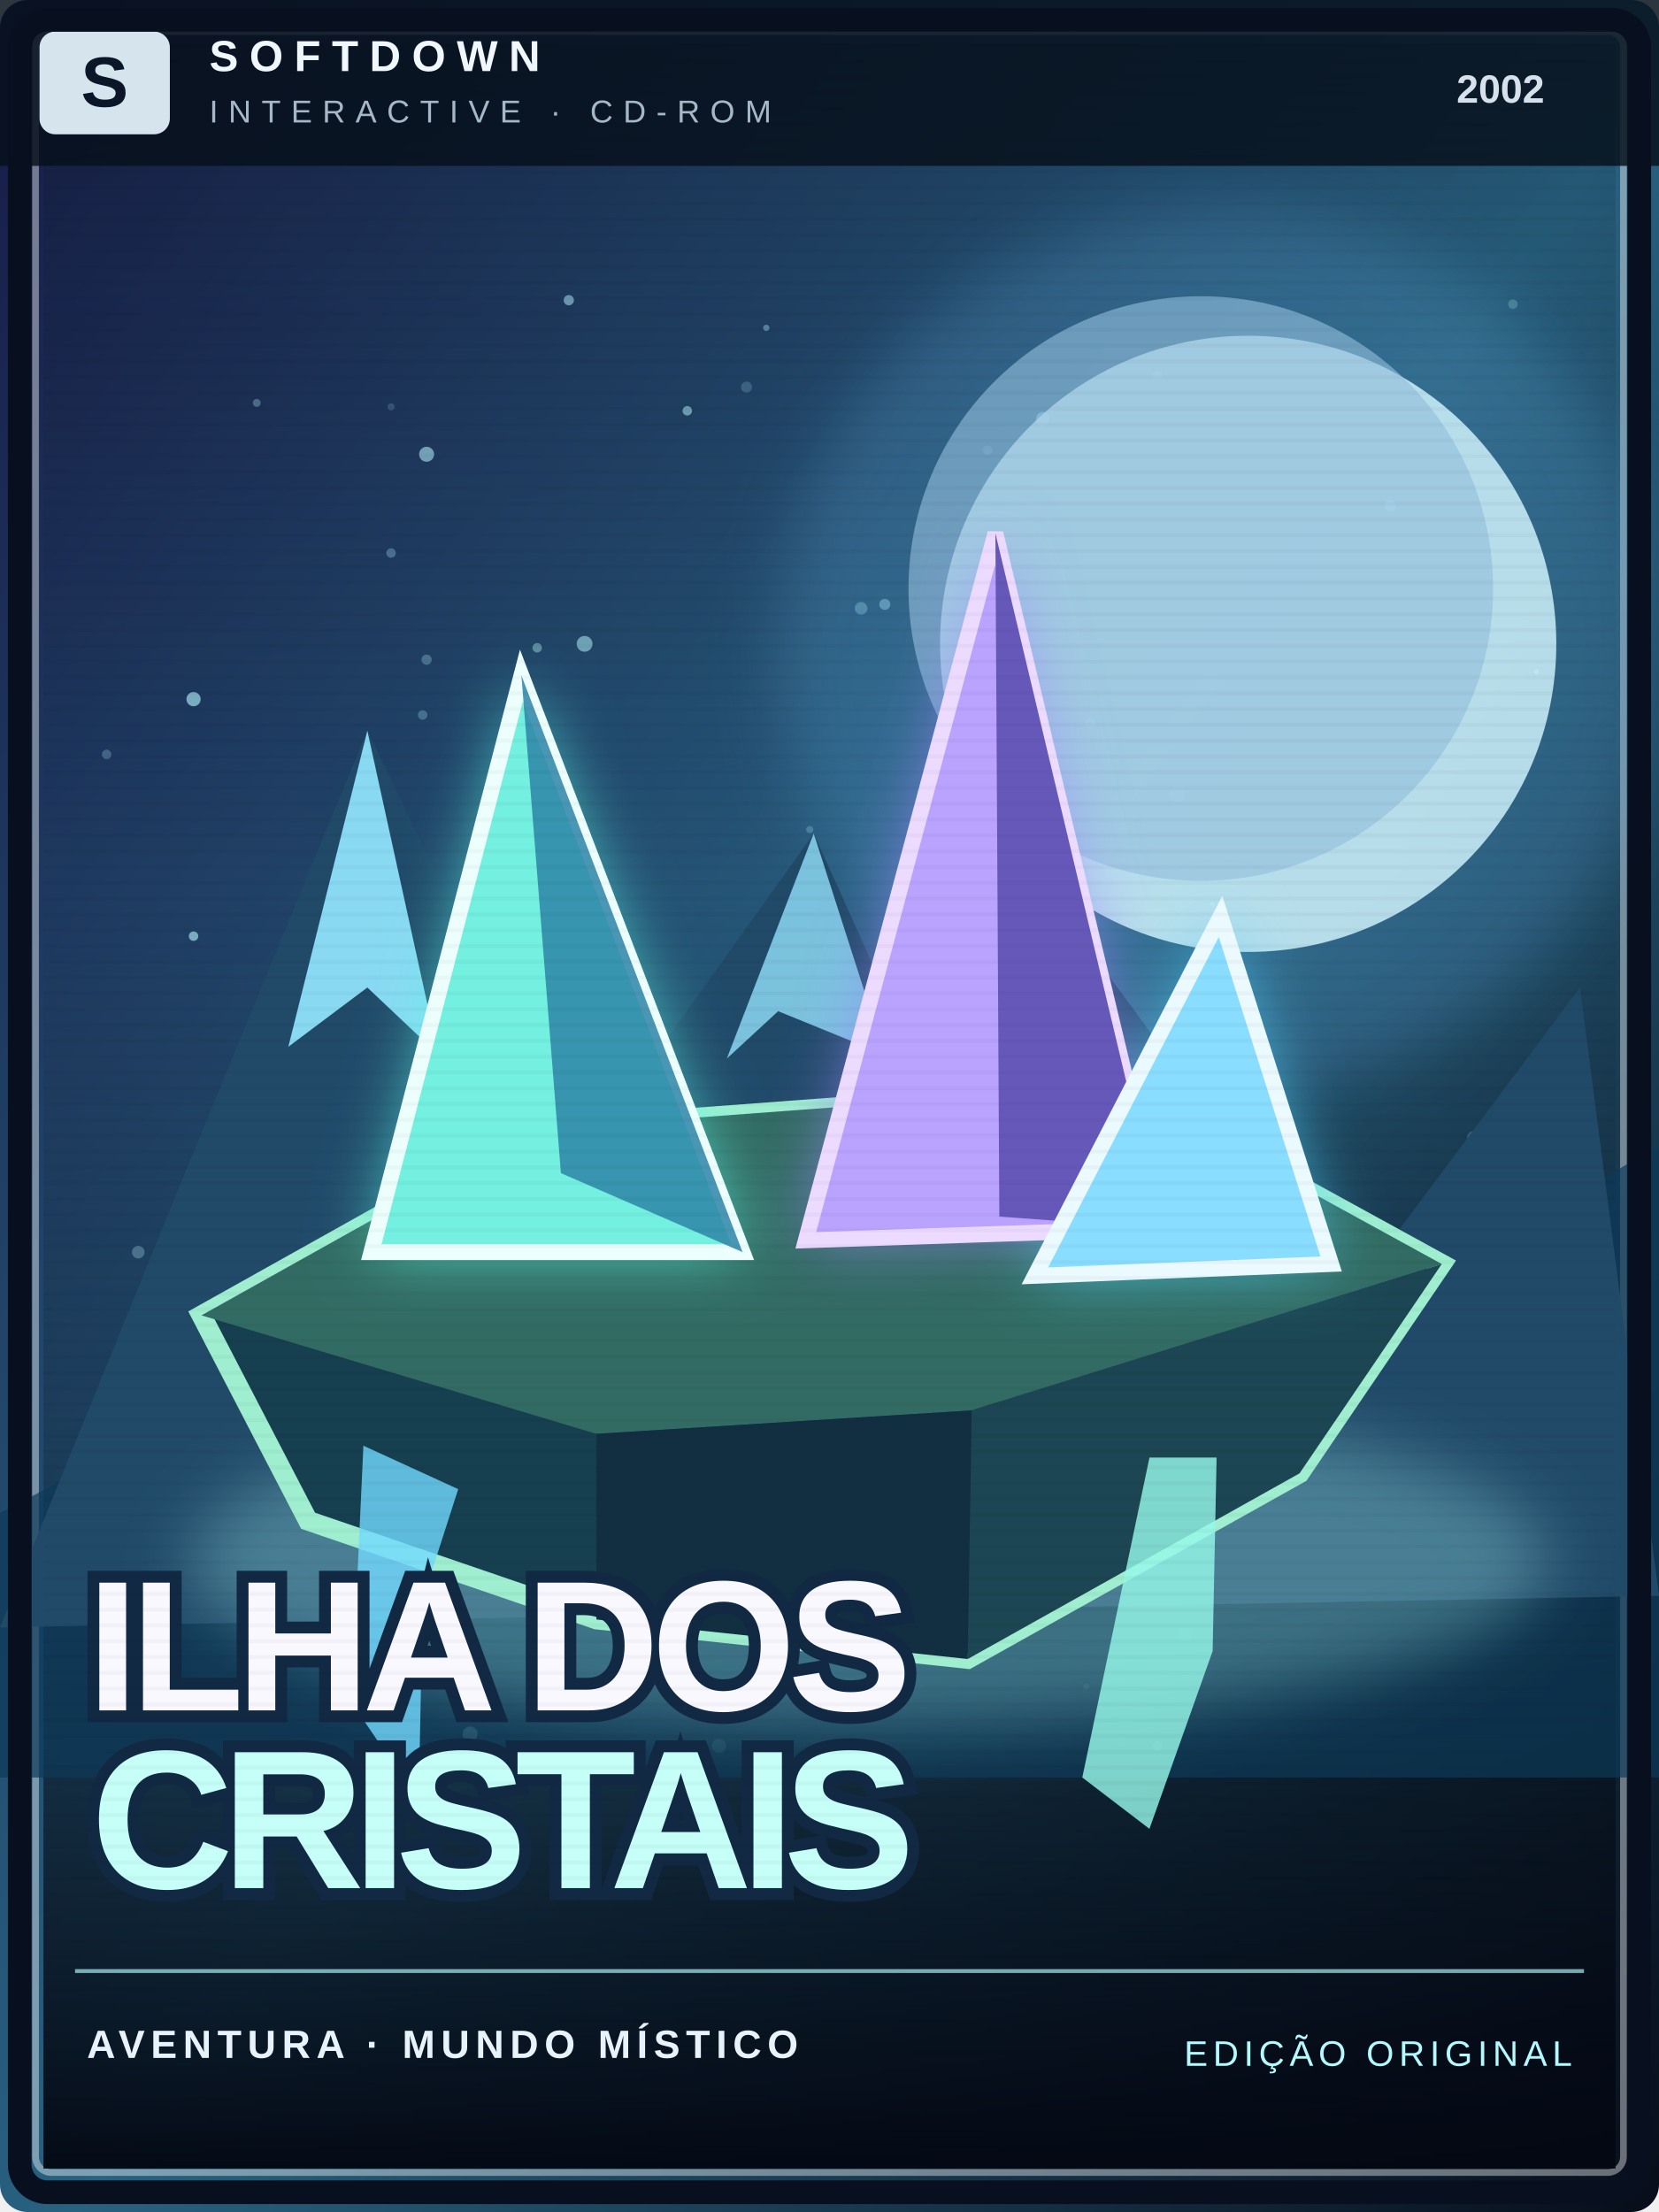
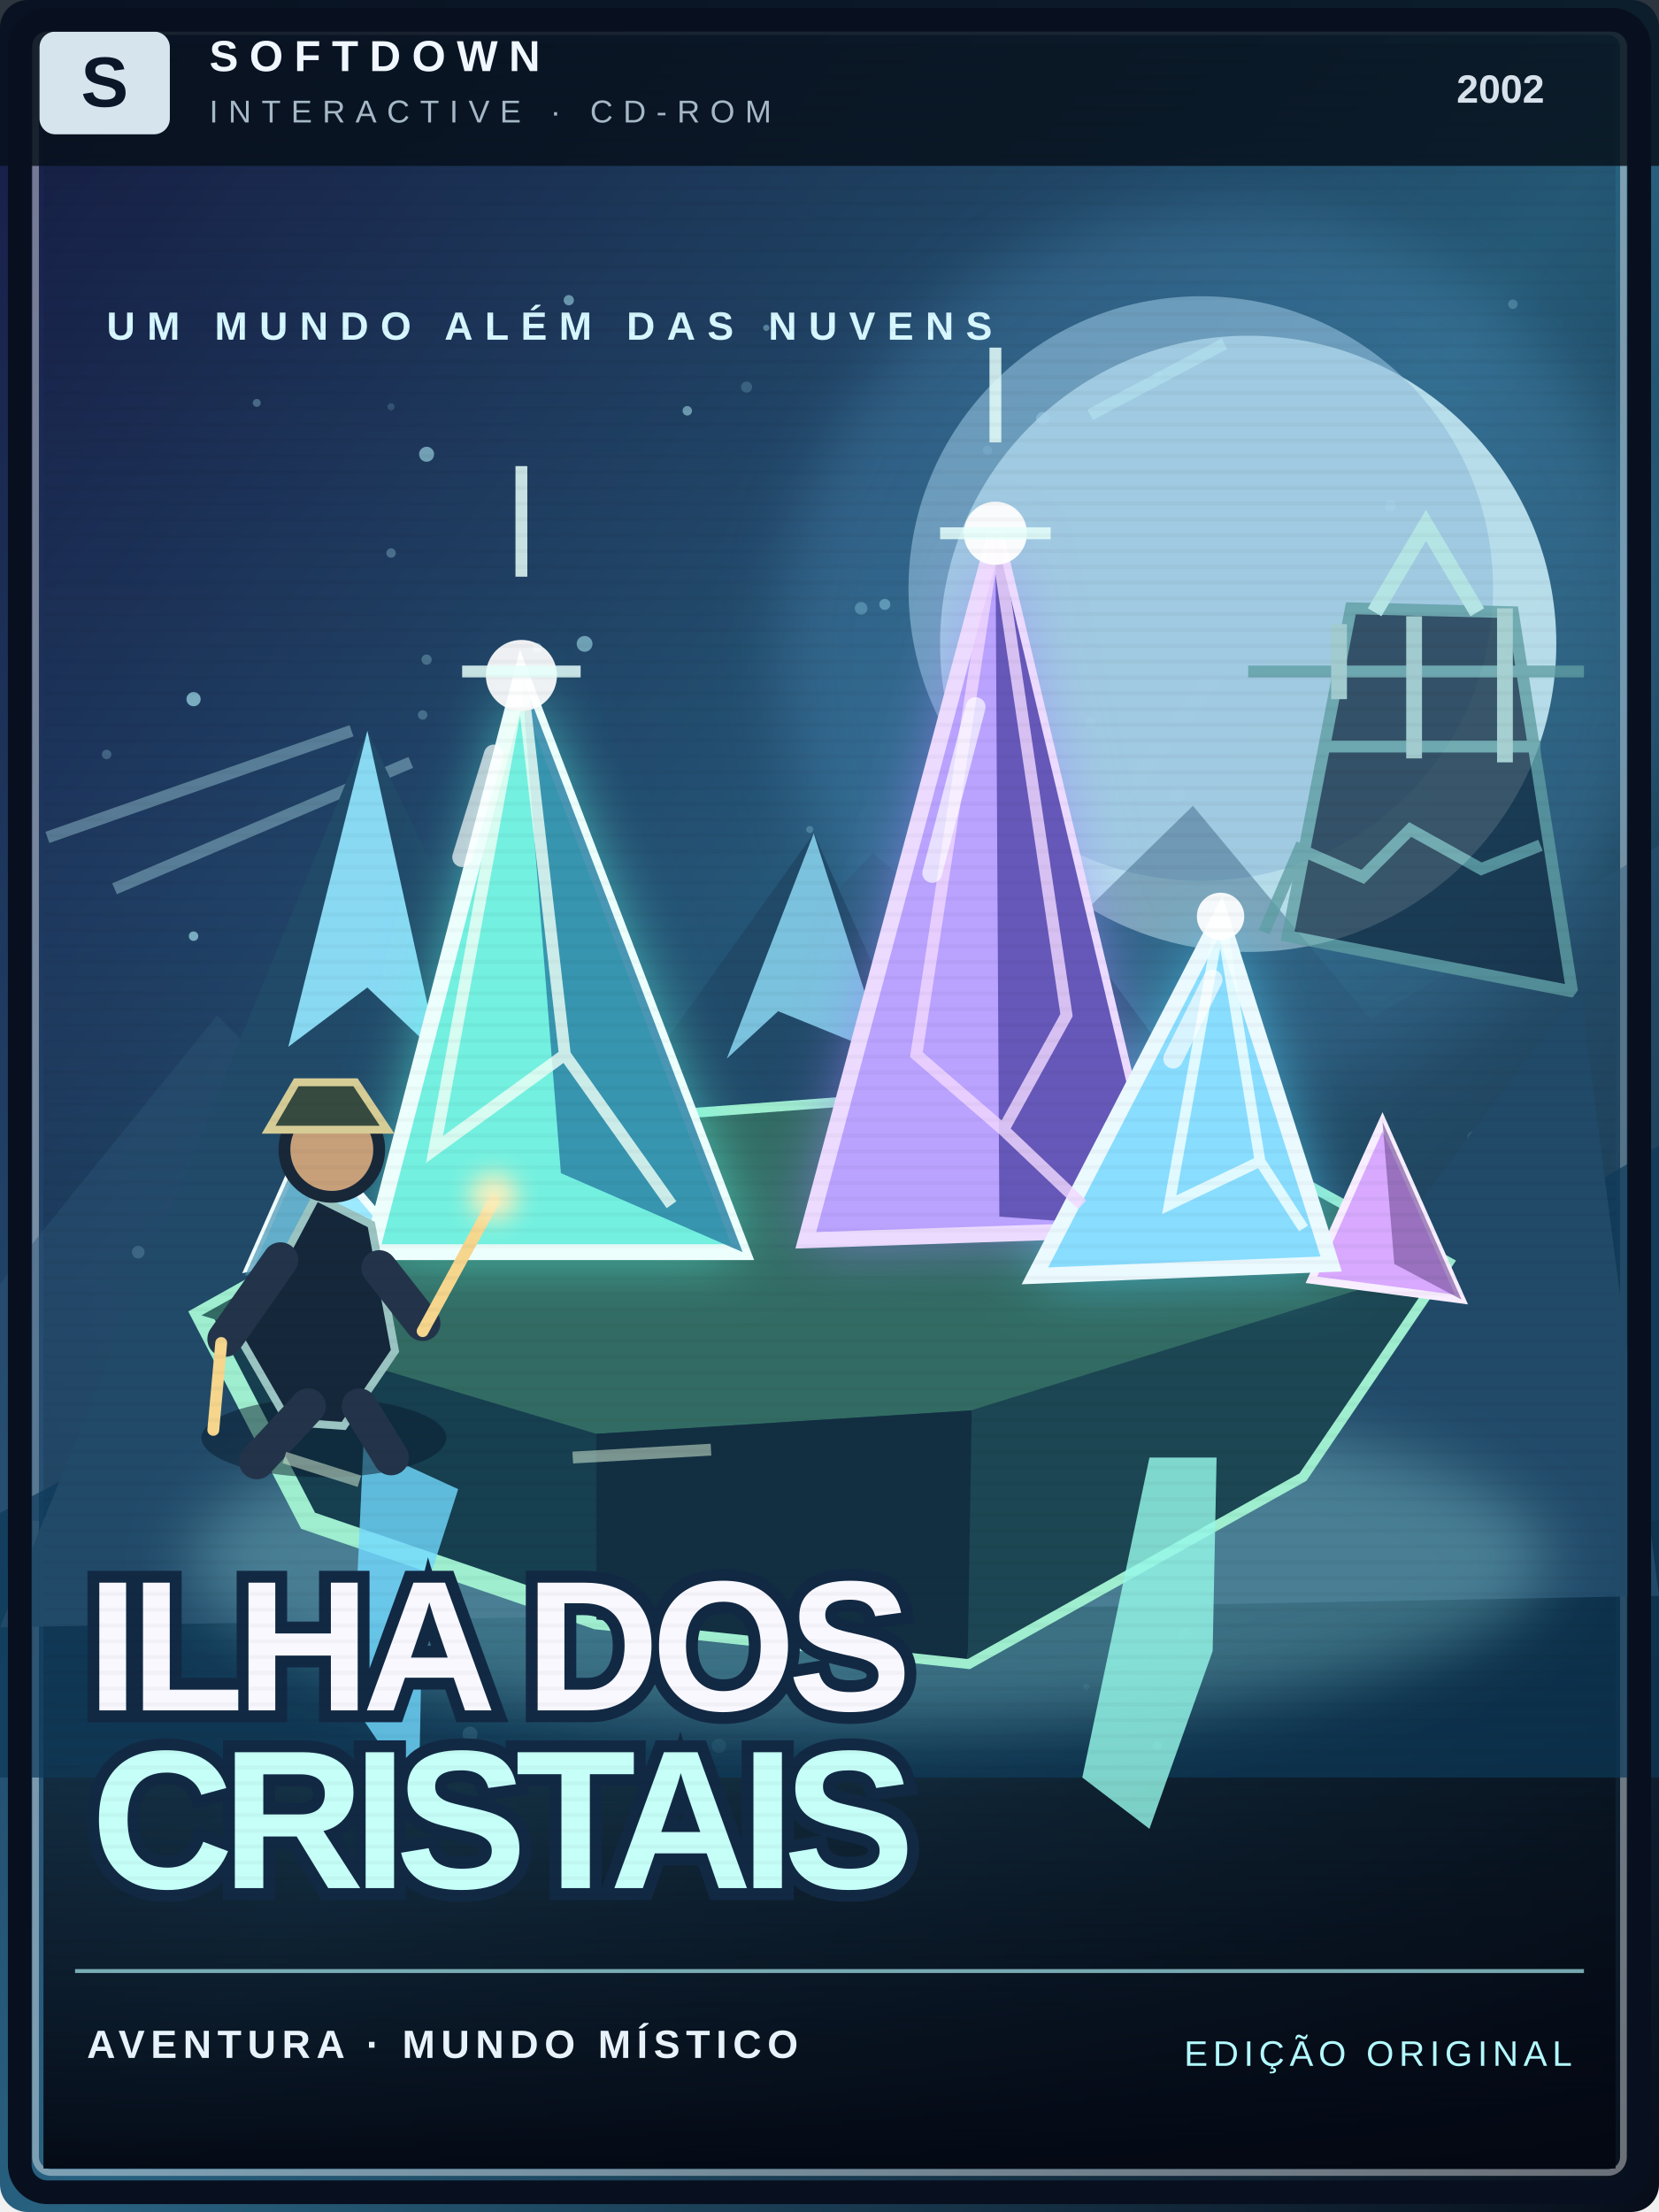
<svg xmlns="http://www.w3.org/2000/svg" width="420" height="560" viewBox="0 0 420 560" role="img" aria-labelledby="title desc">
  <defs>
    <linearGradient id="back" x1="0" y1="0" x2="1" y2="1">
      <stop stop-color="#171b46" />
      <stop offset=".52" stop-color="#286281" />
      <stop offset="1" stop-color="#070d19" />
    </linearGradient>
    <linearGradient id="shade" x1="0" y1="0" x2="0" y2="1">
      <stop stop-color="#080d15" stop-opacity=".15" />
      <stop offset=".4" stop-color="#0d1220" stop-opacity="0" />
      <stop offset=".67" stop-color="#06101a" stop-opacity=".24" />
      <stop offset="1" stop-color="#030712" stop-opacity=".97" />
    </linearGradient>
    <linearGradient id="chrome" x1="0" y1="0" x2="1" y2="0">
      <stop stop-color="#fff" stop-opacity=".86" />
      <stop offset=".37" stop-color="#b3faff" />
      <stop offset=".7" stop-color="#fff" />
      <stop offset="1" stop-color="#e3eefa" />
    </linearGradient>
    <pattern id="scan" width="4" height="4" patternUnits="userSpaceOnUse">
      <path d="M0 3.5H4" stroke="#000" stroke-opacity=".11" stroke-width="1" />
    </pattern>
    <filter id="glow" x="-80%" y="-80%" width="260%" height="260%">
      <feGaussianBlur stdDeviation="8" />
    </filter>
    <filter id="soft" x="-80%" y="-80%" width="260%" height="260%">
      <feGaussianBlur stdDeviation="3" />
    </filter>
  </defs>
  <rect width="420" height="560" rx="7" fill="url(#back)" />
  <rect x="9" y="8" width="402" height="542" rx="4" fill="none" stroke="#ffffff" stroke-opacity=".4" stroke-width="1.7" />
  <rect x="11" y="11" width="398" height="538" fill="url(#shade)" />
  <circle cx="182" cy="442" r="1.8" fill="#b6f6ff" opacity="0.22" />
  <circle cx="108" cy="115" r="1.9" fill="#b6f6ff" opacity="0.55" />
  <circle cx="264" cy="106" r="1.7" fill="#b6f6ff" opacity="0.53" />
  <circle cx="49" cy="177" r="1.8" fill="#b6f6ff" opacity="0.61" />
  <circle cx="125" cy="284" r="0.5" fill="#b6f6ff" opacity="0.20" />
  <circle cx="221" cy="254" r="0.6" fill="#b6f6ff" opacity="0.21" />
  <circle cx="205" cy="210" r="0.9" fill="#b6f6ff" opacity="0.24" />
  <circle cx="283" cy="351" r="1.5" fill="#b6f6ff" opacity="0.52" />
  <circle cx="194" cy="83" r="0.8" fill="#b6f6ff" opacity="0.36" />
  <circle cx="275" cy="427" r="0.8" fill="#b6f6ff" opacity="0.19" />
  <circle cx="383" cy="77" r="1.2" fill="#b6f6ff" opacity="0.23" />
  <circle cx="174" cy="104" r="1.2" fill="#b6f6ff" opacity="0.50" />
  <circle cx="64" cy="428" r="1.0" fill="#b6f6ff" opacity="0.34" />
  <circle cx="373" cy="288" r="1.6" fill="#b6f6ff" opacity="0.19" />
  <circle cx="224" cy="153" r="1.4" fill="#b6f6ff" opacity="0.41" />
  <circle cx="185" cy="395" r="2.0" fill="#b6f6ff" opacity="0.58" />
  <circle cx="144" cy="76" r="1.3" fill="#b6f6ff" opacity="0.50" />
  <circle cx="119" cy="439" r="1.9" fill="#b6f6ff" opacity="0.39" />
  <circle cx="107" cy="181" r="1.2" fill="#b6f6ff" opacity="0.25" />
  <circle cx="27" cy="191" r="1.2" fill="#b6f6ff" opacity="0.24" />
  <circle cx="65" cy="102" r="1.0" fill="#b6f6ff" opacity="0.30" />
  <circle cx="266" cy="314" r="0.6" fill="#b6f6ff" opacity="0.28" />
  <circle cx="99" cy="103" r="0.9" fill="#b6f6ff" opacity="0.16" />
  <circle cx="302" cy="313" r="1.0" fill="#b6f6ff" opacity="0.16" />
  <circle cx="268" cy="248" r="1.3" fill="#b6f6ff" opacity="0.51" />
  <circle cx="276" cy="183" r="1.4" fill="#b6f6ff" opacity="0.32" />
  <circle cx="99" cy="140" r="1.2" fill="#b6f6ff" opacity="0.29" />
  <circle cx="49" cy="237" r="1.2" fill="#b6f6ff" opacity="0.59" />
  <circle cx="35" cy="317" r="1.6" fill="#b6f6ff" opacity="0.28" />
  <circle cx="389" cy="170" r="0.6" fill="#b6f6ff" opacity="0.38" />
  <circle cx="148" cy="163" r="2.0" fill="#b6f6ff" opacity="0.52" />
  <circle cx="28" cy="362" r="2.0" fill="#b6f6ff" opacity="0.25" />
  <circle cx="300" cy="414" r="1.8" fill="#b6f6ff" opacity="0.25" />
  <circle cx="352" cy="128" r="1.4" fill="#b6f6ff" opacity="0.61" />
  <circle cx="250" cy="114" r="1.2" fill="#b6f6ff" opacity="0.19" />
  <circle cx="293" cy="95" r="1.2" fill="#b6f6ff" opacity="0.50" />
  <circle cx="94" cy="388" r="1.6" fill="#b6f6ff" opacity="0.17" />
  <circle cx="35" cy="367" r="0.6" fill="#b6f6ff" opacity="0.24" />
  <circle cx="298" cy="201" r="2.0" fill="#b6f6ff" opacity="0.16" />
  <circle cx="272" cy="323" r="1.0" fill="#b6f6ff" opacity="0.34" />
  <circle cx="99" cy="251" r="1.8" fill="#b6f6ff" opacity="0.47" />
  <circle cx="189" cy="98" r="1.4" fill="#b6f6ff" opacity="0.18" />
  <circle cx="336" cy="326" r="0.6" fill="#b6f6ff" opacity="0.29" />
  <circle cx="239" cy="308" r="0.7" fill="#b6f6ff" opacity="0.42" />
  <circle cx="67" cy="377" r="0.5" fill="#b6f6ff" opacity="0.51" />
  <circle cx="272" cy="245" r="1.6" fill="#b6f6ff" opacity="0.38" />
  <circle cx="160" cy="297" r="0.9" fill="#b6f6ff" opacity="0.48" />
  <circle cx="335" cy="322" r="2.0" fill="#b6f6ff" opacity="0.42" />
  <circle cx="108" cy="167" r="1.3" fill="#b6f6ff" opacity="0.27" />
  <circle cx="369" cy="304" r="1.4" fill="#b6f6ff" opacity="0.32" />
  <circle cx="203" cy="334" r="1.2" fill="#b6f6ff" opacity="0.35" />
  <circle cx="236" cy="228" r="1.8" fill="#b6f6ff" opacity="0.48" />
  <circle cx="218" cy="154" r="1.6" fill="#b6f6ff" opacity="0.31" />
  <circle cx="307" cy="229" r="0.6" fill="#b6f6ff" opacity="0.28" />
  <circle cx="359" cy="309" r="0.9" fill="#b6f6ff" opacity="0.27" />
  <circle cx="338" cy="351" r="2.0" fill="#b6f6ff" opacity="0.19" />
  <circle cx="67" cy="367" r="1.8" fill="#b6f6ff" opacity="0.43" />
  <circle cx="296" cy="396" r="0.8" fill="#b6f6ff" opacity="0.56" />
  <circle cx="293" cy="442" r="1.2" fill="#b6f6ff" opacity="0.36" />
  <circle cx="136" cy="164" r="1.2" fill="#b6f6ff" opacity="0.39" />
  <circle cx="309" cy="165" r="112" fill="#5ca6da" opacity=".25" filter="url(#glow)" />
  <circle cx="316" cy="163" r="78" fill="#d4f6ff" opacity=".82" />
  <circle cx="304" cy="149" r="74" fill="#92bedb" opacity=".62" />
+   <path d="M0 325L55 257L83 286L139 232L173 265L221 216L258 247L302 204L347 258L420 214L420 385H0Z" fill="#2b5677" opacity=".42" />
+   <g fill="#142f46" stroke="#5f9da3" stroke-width="3" opacity=".78">
+     <path d="M326 237L342 154L383 155L398 251Z" />
+     <path d="M316 170H401M336 189H390" fill="none" />
+     <path d="M339 177v-19m19 34v-36m23 37v-39" stroke="#a1cccb" stroke-width="4" />
+     <path d="M320 236L329 215L345 222L357 210L375 220L390 214" fill="none" />
+   </g>
+   <path d="M348 155l13 -22l13 22" stroke="#b5e4e5" stroke-width="4" fill="none" />
+   <g opacity=".34" stroke="#c8faff" stroke-width="3">
+     <path d="M12 212L89 185M29 225L104 193M276 105L310 87" />
+   </g>
  <path d="M0 383L90 336L172 364L230 315L309 355L420 290V450H0Z" fill="#0d3958" opacity=".7" />
  <path d="M46 299L93 185L146 295L206 211L247 302L277 242L341 329L400 250L420 404L0 412Z" fill="#214a69" />
  <path d="M93 185L111 267L93 250L73 265Z" fill="#89d9f3" />
  <path d="M206 211L224 267L197 256L184 268Z" fill="#7bc2de" />
  <ellipse cx="220" cy="395" rx="172" ry="42" fill="#9ceef0" opacity=".32" filter="url(#glow)" />
  <path d="M51 333L135 286L283 275L365 320L329 373L245 420L151 410L78 385Z" fill="#163f50" stroke="#9eeecf" stroke-width="5" />
  <path d="M51 333L135 286L283 275L365 320L247 357L151 363Z" fill="#326b63" />
  <path d="M151 363L247 357L245 420L151 410Z" fill="#122f42" />
  <path d="M246 357L365 320L329 373L245 420Z" fill="#1c4653" />
  <g filter="url(#glow)" opacity=".7">
    <path d="M94 317L132 171L188 317Z" fill="#5cfbe7" />
    <path d="M204 314L252 135L294 311Z" fill="#9f8aff" />
    <path d="M262 323L309 232L337 320Z" fill="#52daff" />
  </g>
+   <path d="M63 321L78 287L101 314Z" fill="#9de9ff" stroke="#f2ffff" stroke-width="2" />
+   <path d="M332 324L350 284L370 329Z" fill="#d8a9ff" stroke="#f8eeff" stroke-width="2" />
+   <path d="M62 323L78 287L79 318Z" fill="#4996b5" opacity=".7" />
+   <path d="M350 284L353 320L370 329Z" fill="#78539c" opacity=".65" />
  <path d="M94 317L132 171L188 317Z" fill="#73f0e0" stroke="#edfffd" stroke-width="4" />
  <path d="M132 171L142 297L188 317Z" fill="#2d85a7" opacity=".85" />
  <path d="M204 314L252 135L294 311Z" fill="#baa2ff" stroke="#ecdbff" stroke-width="4" />
  <path d="M252 135L253 308L294 311Z" fill="#6658b9" />
  <path d="M262 323L309 232L337 320Z" fill="#89ddff" stroke="#ebfaff" stroke-width="4" />
+   <path d="M132 171L110 291L143 267L132 171M143 267L170 305" stroke="#edfff7" stroke-width="3" fill="none" opacity=".82" />
+   <path d="M252 135L232 267L254 286L274 305M252 135L270 257L254 286" fill="none" stroke="#f2d9ff" stroke-width="3" opacity=".81" />
+   <path d="M309 232L296 305L319 294M309 232L319 294L330 311" stroke="#f1ffff" stroke-width="2.7" fill="none" opacity=".84" />
+   <path d="M117 217L125 191M236 221L247 179M297 268L307 248" stroke="#fff" stroke-width="5" stroke-linecap="round" opacity=".67" />
+   <circle cx="132" cy="171" r="9" fill="#fff" opacity=".92" />
+   <circle cx="252" cy="135" r="8" fill="#fff" opacity=".93" />
+   <circle cx="309" cy="232" r="6" fill="#fff" opacity=".93" />
+   <path d="M132 146v-28m-15 52h30M252 112V88m-14 47h28" stroke="#e6fffa" stroke-width="3" opacity=".84" />
  <path d="M308 369L307 418L291 463L274 450L291 369" fill="#95f8e9" opacity=".82" />
  <path d="M116 377L107 405L106 456L89 431L92 366" fill="#72d9ff" opacity=".8" />
+   <g transform="translate(79 333)">
+     <ellipse cx="3" cy="31" rx="31" ry="10" fill="#08192c" opacity=".5" />
+     <path d="M-8 -13L1 -30L15 -23L21 9L8 28L-6 27L-21 1Z" fill="#15273a" stroke="#9ac4c2" stroke-width="2" />
+     <circle cx="5" cy="-42" r="12" fill="#c7a07a" stroke="#182839" stroke-width="3" />
+     <path d="M-11 -47L19 -47L11 -59L-4 -59Z" fill="#374a40" stroke="#d6cc96" stroke-width="2" />
+     <path d="M-8 -14L-22 6M17 -12L28 2M-1 23L-14 37M12 23L20 36" stroke="#23344a" stroke-width="9" stroke-linecap="round" />
+     <path d="M-23 7l-2 22m53 -25l18 -33" stroke="#f6d68d" stroke-width="3" stroke-linecap="round" />
+     <circle cx="46" cy="-30" r="6" fill="#f9f0bf" filter="url(#soft)" />
+   </g>
+   <path d="M72 369L91 375M145 369L180 367" stroke="#d7eed6" stroke-width="3" opacity=".53" />
+   <text x="27" y="86" fill="#d6f7ff" font-family="Arial,sans-serif" font-size="10" font-weight="bold" letter-spacing="3">UM MUNDO ALÉM DAS NUVENS</text>
  <text x="22" y="433" fill="#f9f8ff" font-family="Arial Black,Arial,sans-serif" font-size="47" font-weight="900" letter-spacing="-2" stroke="#122944" stroke-width="6" paint-order="stroke">ILHA DOS</text>
  <text x="23" y="478" fill="#c5fff8" font-family="Arial Black,Arial,sans-serif" font-size="50" font-weight="900" letter-spacing="-3" stroke="#122944" stroke-width="6" paint-order="stroke">CRISTAIS</text>
  <rect x="11" y="11" width="398" height="538" fill="url(#scan)" opacity=".26" />
  <rect x="0" y="0" width="420" height="42" fill="#07101b" fill-opacity=".83" />
  <rect x="10" y="8" width="33" height="26" rx="4" fill="#d6e4ee" />
  <text x="26.5" y="27" fill="#0b1728" font-family="Arial,sans-serif" font-size="18" font-weight="900" text-anchor="middle">S</text>
  <text x="53" y="18" fill="#f0f7ff" font-family="Arial,sans-serif" font-weight="900" font-size="11" letter-spacing="2.8">SOFTDOWN</text>
  <text x="53" y="31" fill="#a6b8c7" font-family="Arial,sans-serif" font-size="8" letter-spacing="2.6">INTERACTIVE · CD-ROM</text>
  <text x="391" y="26" fill="#d6e1eb" font-family="Arial,sans-serif" font-size="10" font-weight="700" text-anchor="end">2002</text>
  <path d="M19 499H401" stroke="#b3faff" opacity=".65" />
  <text x="22" y="521" fill="#e8f2fa" font-size="10" font-family="Arial,sans-serif" font-weight="700" letter-spacing="1.5">AVENTURA · MUNDO MÍSTICO</text>
  <text x="398" y="523" text-anchor="end" fill="#b3faff" font-size="9" font-family="Arial,sans-serif" letter-spacing="1.3">EDIÇÃO ORIGINAL</text>
  <rect x="5" y="5" width="410" height="550" rx="7" fill="none" stroke="#08101f" stroke-width="6" />
</svg>
